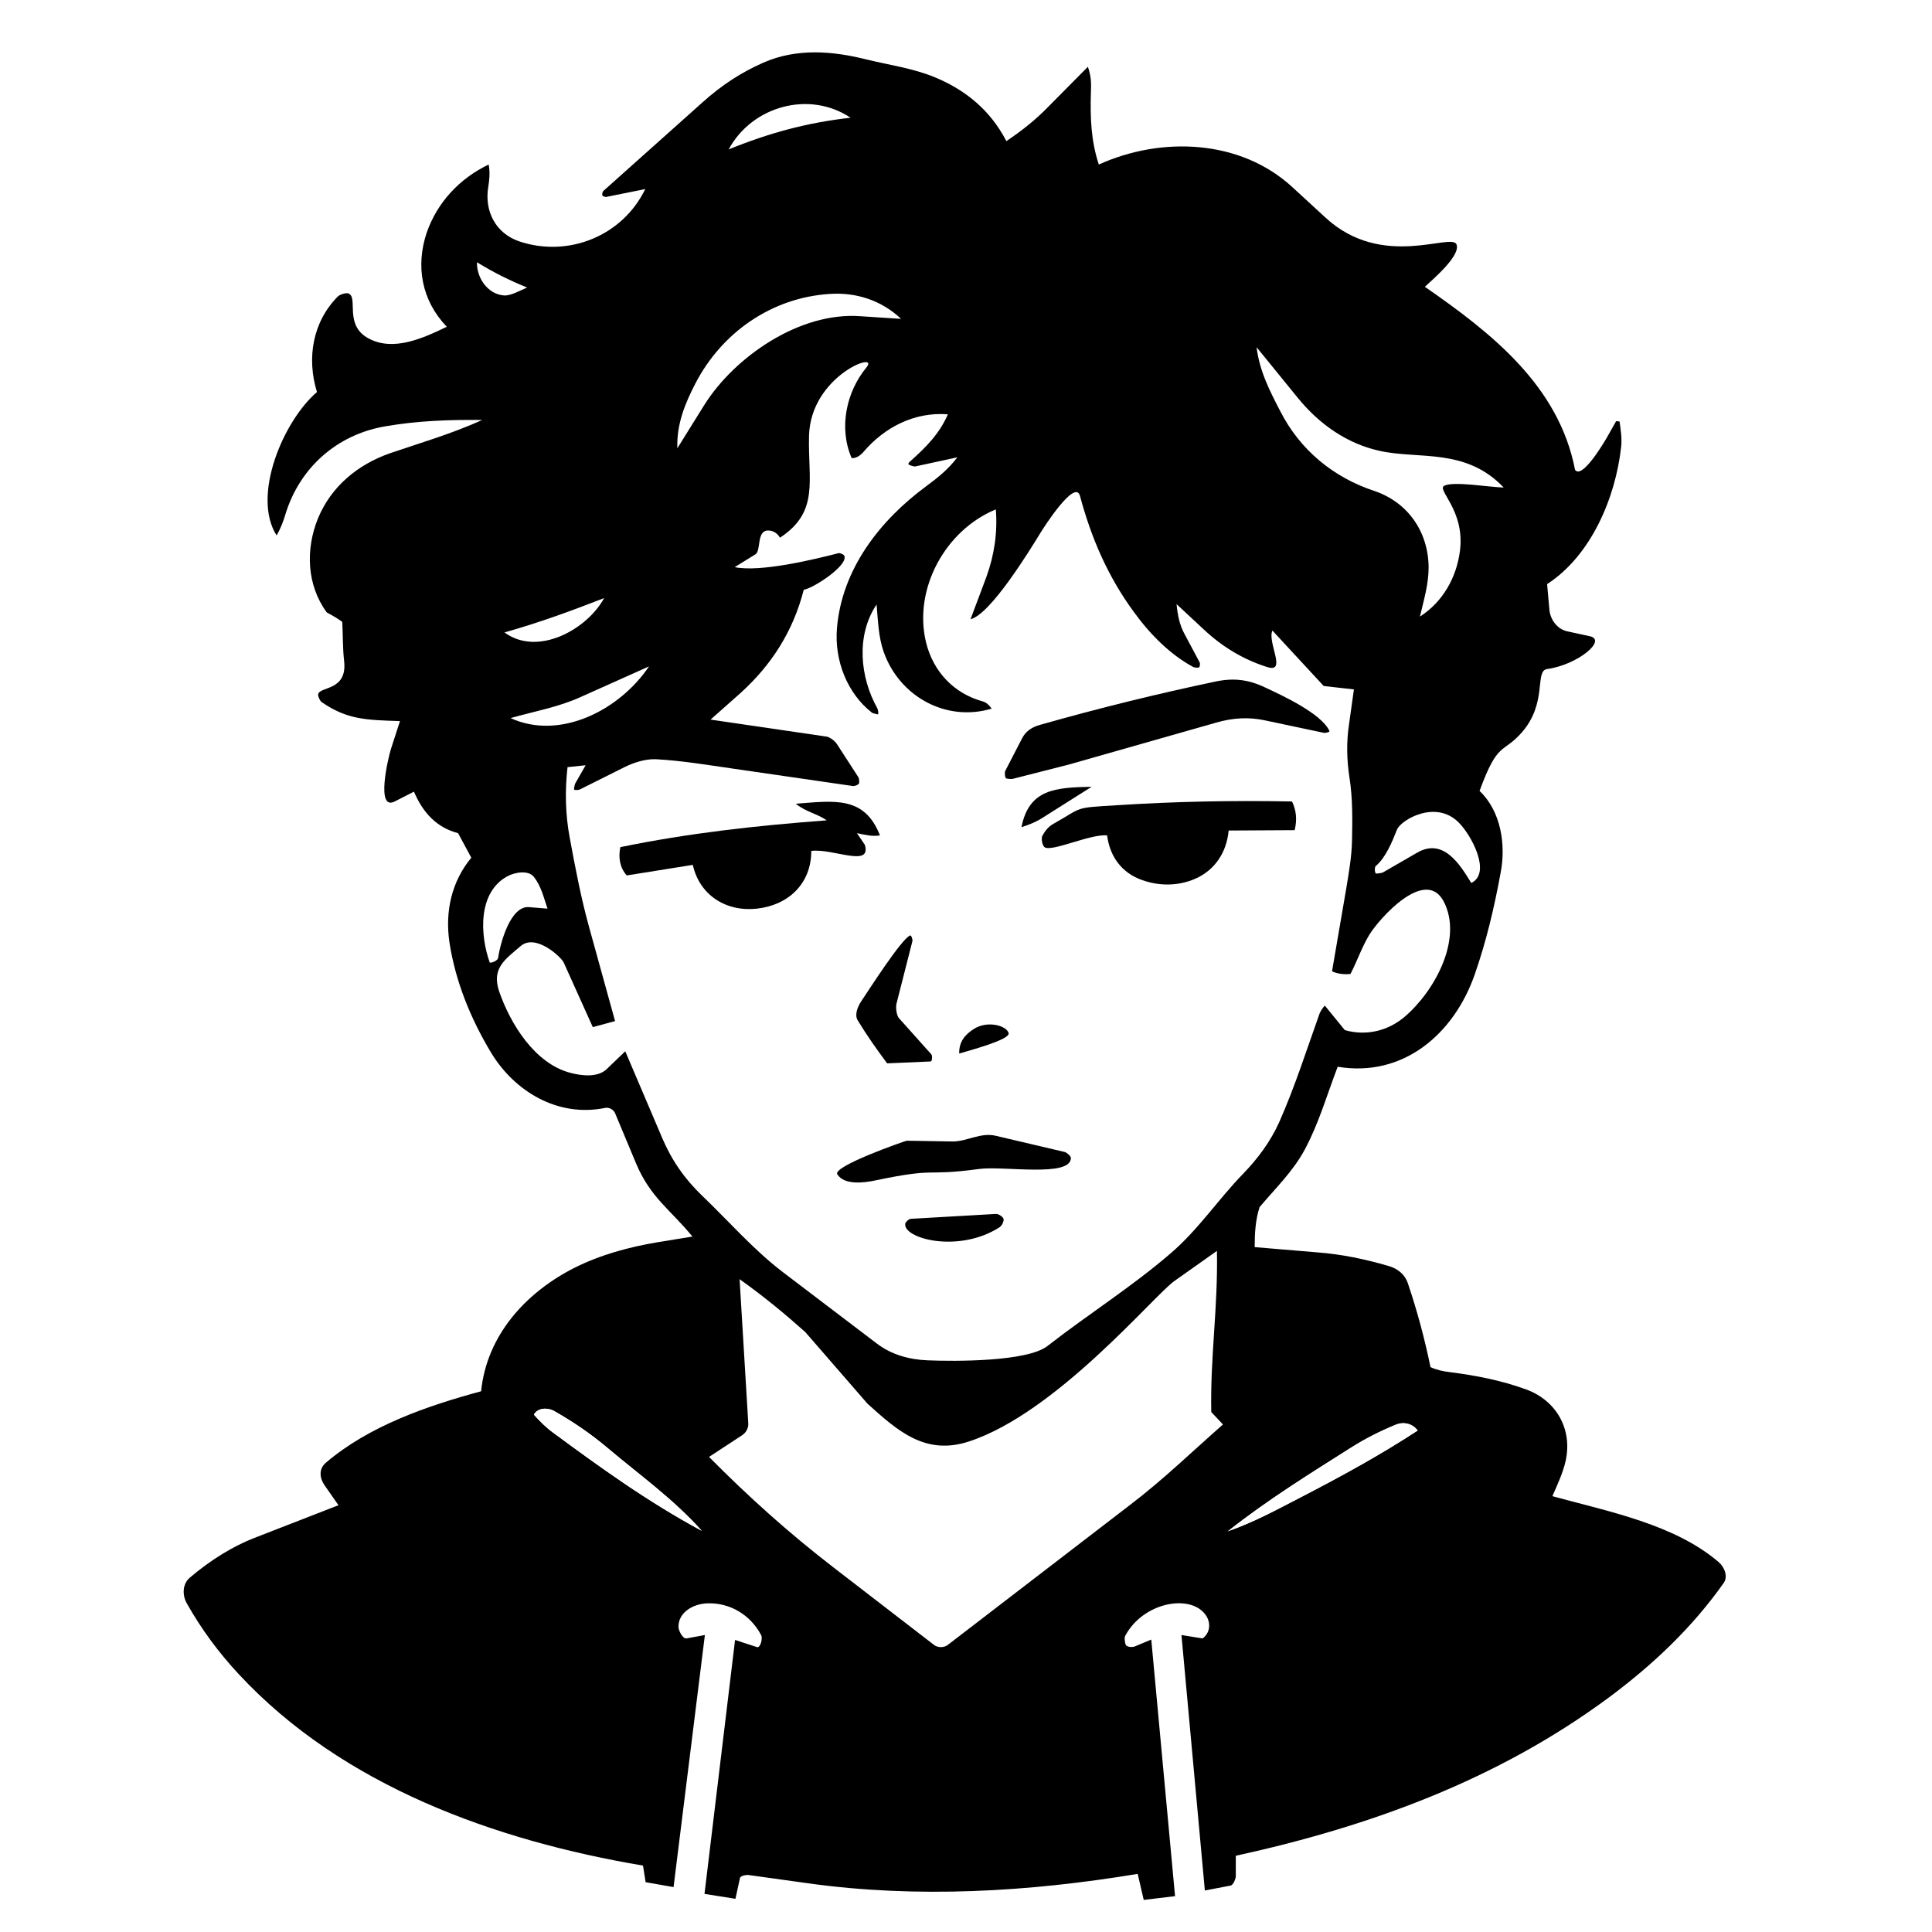
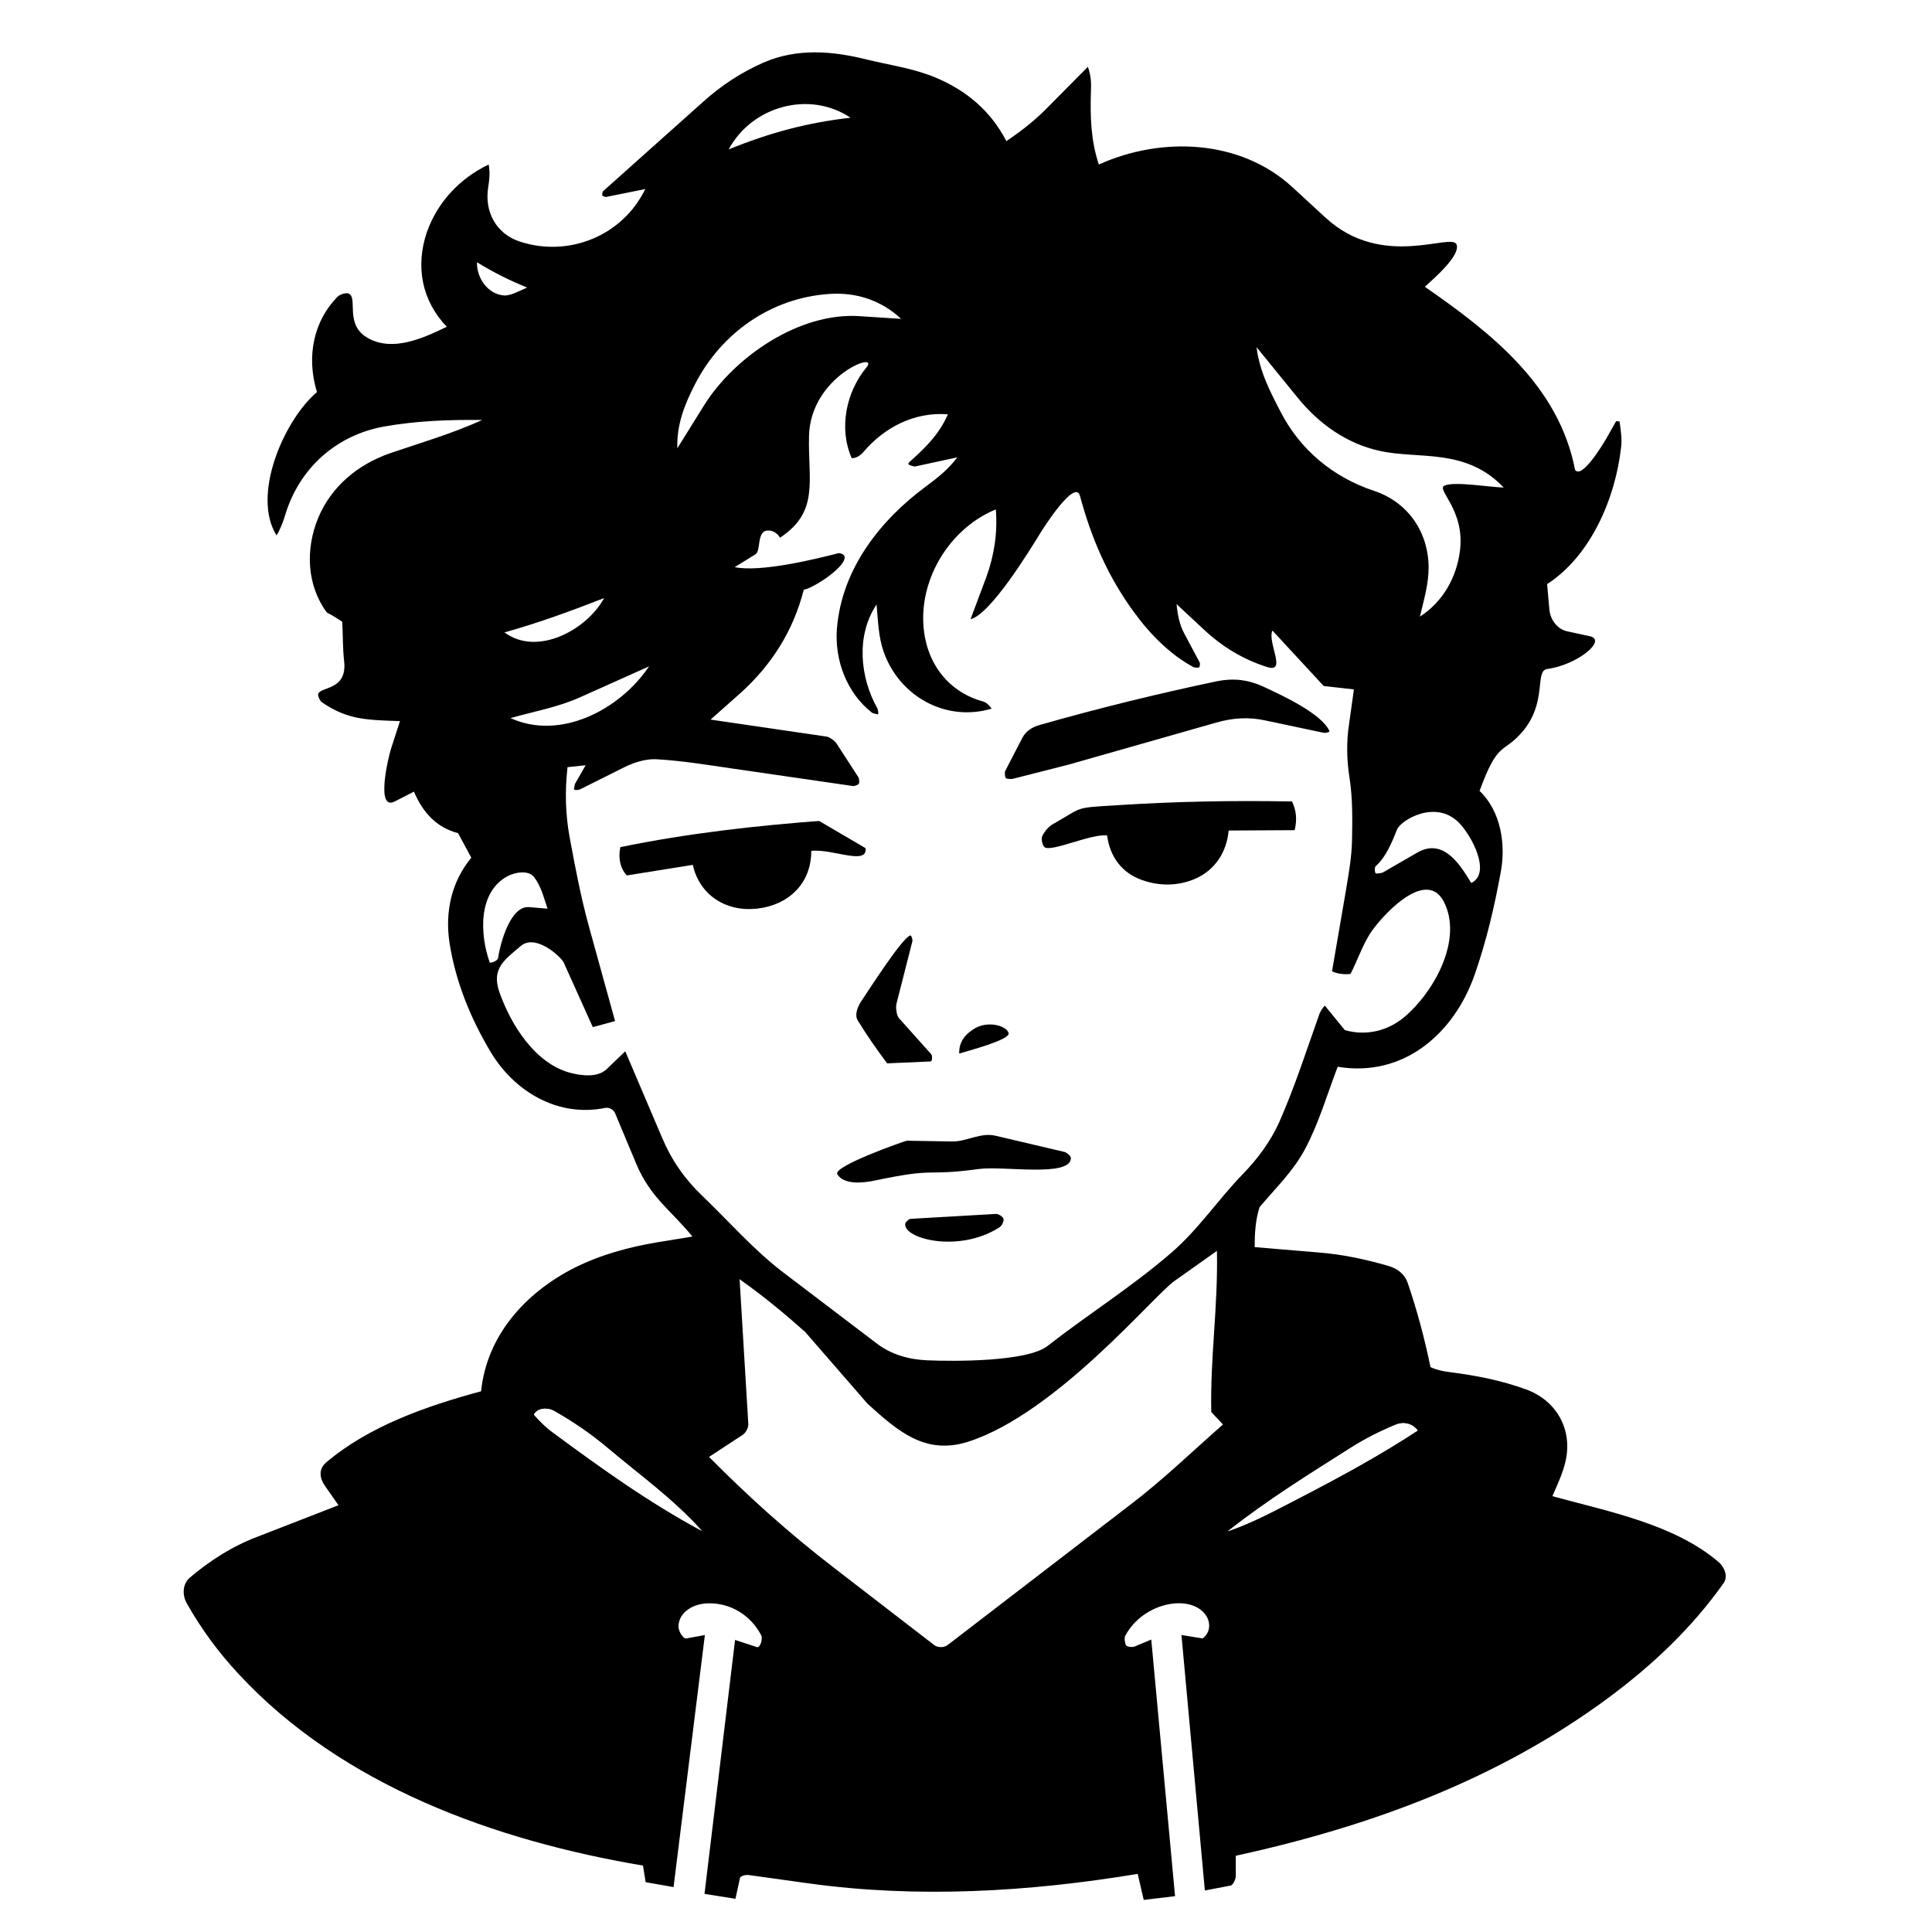
<svg xmlns="http://www.w3.org/2000/svg" viewBox="0 0 512 512" width="512" height="512" preserveAspectRatio="xMidYMid meet" style="width: 512px; height: 512px; transform: translate3d(0px, 0px, 0px); content-visibility: visible;">
  <defs>
    <clipPath id="__lottie_element_2">
      <rect width="512" height="512" x="0" y="0" fill="none" />
    </clipPath>
  </defs>
  <g clip-path="url(#__lottie_element_2)">
    <g transform="matrix(1,0,0,1,256,256)" opacity="1" style="display: block;">
      <g opacity="1" transform="matrix(1,0,0,1,0,0)">
        <path fill="rgb(255,255,255)" fill-opacity="1" d=" M53,247.2 C51.6,224 50.7,207.8 50.6,201.2 C50.6,200.1 50.2,196.9 49.4,190.7 C48.9,186.4 48.6,184.5 47.1,183.4 C44.7,181.7 41.7,183.8 40.5,182.2 C38.9,180.1 40.9,176 42.5,173.7 C46.2,168.5 55,163.8 61.5,167.7 C65.6,170.2 68.5,175.3 67.2,177.4 C65.8,179.6 60,177 58.3,179.6 C57.2,181.2 58.6,183.3 59.7,186.9 C60.9,190.7 60.7,192.4 61.3,199.8 C61.9,206.9 63.6,222.4 66.1,244.9" />
      </g>
      <g opacity="1" transform="matrix(1,0,0,1,0,0)">
        <path fill="rgb(255,255,255)" fill-opacity="1" d=" M-65.5,247.2 C-64.1,224 -63.2,207.8 -63.1,201.2 C-63.1,200.1 -62.7,196.9 -61.9,190.7 C-61.4,186.4 -61,184.5 -59.5,183.4 C-57.1,181.7 -54.2,183.8 -53,182.2 C-51.4,180.1 -53.4,176 -55,173.7 C-58.7,168.5 -67.5,163.8 -74,167.7 C-78.1,170.2 -81,175.3 -79.7,177.4 C-78.3,179.6 -72.5,177 -70.8,179.6 C-69.7,181.2 -71.1,183.3 -72.2,186.9 C-73.4,190.7 -73.2,192.4 -73.8,199.8 C-74.4,206.9 -76,222.4 -78.5,244.9" />
      </g>
      <g opacity="1" transform="matrix(1,0,0,1,0,0)">
        <g opacity="1" transform="matrix(1,0,0,1,0,0)">
          <g opacity="1" transform="matrix(1,0,0,1,0,0)">
            <path fill="rgb(255,255,255)" fill-opacity="1" d=" M126.8,-127.3 C124.5,-126.3 132.3,-120.9 130.9,-110 C130,-103 126.4,-96.5 120.3,-92.6 C121.4,-97.3 122.6,-101.2 122.6,-105.7 C122.5,-115.1 117.1,-122.9 108.2,-125.9 C97.3,-129.5 88.5,-136.8 83.3,-147 C80.5,-152.4 77.8,-157.6 77,-164 C77,-164 87.9,-150.6 87.9,-150.6 C93.5,-143.7 100.9,-138.4 109.7,-136.5 C120.1,-134.2 132.4,-137.4 142.5,-126.8 C138.6,-126.9 129.4,-128.5 126.8,-127.3z" />
          </g>
          <g opacity="1" transform="matrix(1,0,0,1,0,0)">
            <path fill="rgb(255,255,255)" fill-opacity="1" d=" M-28,-172.2 C-44.1,-173.4 -61.4,-161.4 -69.4,-148.6 C-69.4,-148.6 -76.5,-137.2 -76.5,-137.2 C-76.7,-143.6 -74.5,-149 -71.7,-154.4 C-64.7,-167.9 -51.5,-177.1 -36.2,-178.1 C-29.1,-178.6 -22.4,-176.4 -17.2,-171.5 C-17.2,-171.5 -28,-172.2 -28,-172.2z" />
          </g>
          <g opacity="1" transform="matrix(1,0,0,1,0,0)">
            <path fill="rgb(255,255,255)" fill-opacity="1" d=" M-84,-79.4 C-91.8,-67.8 -107.6,-59.7 -120.7,-65.7 C-114.3,-67.5 -108.1,-68.6 -102.3,-71.2 C-102.3,-71.2 -84,-79.4 -84,-79.4z" />
          </g>
          <g opacity="1" transform="matrix(1,0,0,1,0,0)">
            <path fill="rgb(255,255,255)" fill-opacity="1" d=" M-30.6,-224.8 C-42.1,-223.5 -52.1,-220.8 -62.9,-216.4 C-56.7,-227.9 -41.5,-232.1 -30.6,-224.8z" />
          </g>
          <g opacity="1" transform="matrix(1,0,0,1,0,0)">
            <path fill="rgb(255,255,255)" fill-opacity="1" d=" M-95.9,-97.5 C-100.4,-89.2 -113.5,-81.9 -122.3,-88.4 C-113.1,-91 -104.9,-94 -95.9,-97.5z" />
          </g>
          <g opacity="1" transform="matrix(1,0,0,1,0,0)">
            <path fill="rgb(255,255,255)" fill-opacity="1" d=" M-116.3,-179.8 C-118.2,-179 -120.6,-177.6 -122.4,-177.7 C-126.7,-178 -129.7,-182.3 -129.6,-186.5 C-125.2,-183.8 -121,-181.7 -116.3,-179.8z" />
          </g>
          <g opacity="1" transform="matrix(1,0,0,1,0,0)">
            <g opacity="1" transform="matrix(1,0,0,1,0,0)">
              <path fill="rgb(255,255,255)" fill-opacity="1" d=" M-59.4,124.4 C-58.4,123.8 -57.6,122.5 -57.7,121.2 C-57.7,121.2 -60,83 -60,83 C-53.4,87.7 -48.1,92.1 -42.6,97 C-42.6,97 -26.1,116 -26.1,116 C-18.1,123.2 -10.8,129.8 0.8,126 C24,118.4 49.7,87.4 55.2,83.5 C55.2,83.5 66.5,75.5 66.5,75.5 C66.8,90.6 64.7,103.6 65,118.2 C65,118.2 68.1,121.5 68.1,121.5 C59.9,128.7 52.3,136.1 43.5,142.8 C43.5,142.8 -4.8,179.9 -4.8,179.9 C-5.8,180.7 -7.5,180.7 -8.5,179.9 C-8.5,179.9 -35.1,159.4 -35.1,159.4 C-46.9,150.3 -57.5,140.8 -68.1,130.1 C-68.1,130.1 -59.4,124.4 -59.4,124.4z" />
            </g>
            <g opacity="1" transform="matrix(1,0,0,1,0,0)">
              <g opacity="1" transform="matrix(1,0,0,1,0,0)">
                <path fill="rgb(255,255,255)" fill-opacity="1" d=" M100.4,17 C100.4,17 95.1,10.5 95.1,10.5 C94.5,11.1 94,11.9 93.7,12.6 C90.2,22.4 87.2,31.9 83,41.4 C80.7,46.5 77.3,51.1 73.4,55.1 C66.8,61.9 61.6,69.8 54.4,76 C44,85 32.5,92.2 21.6,100.7 C16.2,104.9 -3,104.8 -10.2,104.5 C-15.1,104.3 -19.8,103 -23.7,100 C-23.7,100 -48.7,81 -48.7,81 C-56.5,75 -62.8,67.7 -69.9,60.9 C-74.5,56.5 -78,51.5 -80.5,45.6 C-80.5,45.6 -90.3,22.6 -90.3,22.6 C-90.3,22.6 -95.3,27.4 -95.3,27.4 C-97.7,29.6 -101.9,29.1 -104.9,28.3 C-114.3,25.8 -120.7,15.4 -123.7,6.8 C-125.8,0.6 -122.2,-1.7 -118,-5.3 C-114,-8.7 -107.2,-2.3 -106.6,-0.9 C-106.6,-0.9 -98.9,16.2 -98.9,16.2 C-98.9,16.2 -93,14.6 -93,14.6 C-93,14.6 -99.8,-10 -99.8,-10 C-102,-17.9 -103.5,-25.8 -105,-33.9 C-106.2,-40.3 -106.3,-46.4 -105.6,-52.7 C-105.6,-52.7 -100.8,-53.2 -100.8,-53.2 C-100.8,-53.2 -103.6,-48.3 -103.6,-48.3 C-103.7,-48 -103.9,-47.1 -103.9,-46.9 C-103.9,-46.5 -102.7,-46.6 -102.3,-46.8 C-102.3,-46.8 -90.5,-52.7 -90.5,-52.7 C-88.1,-53.9 -85,-54.9 -82.2,-54.8 C-75.1,-54.4 -68.7,-53.3 -61.7,-52.3 C-61.7,-52.3 -30,-47.7 -30,-47.7 C-29.6,-47.6 -28.6,-48 -28.4,-48.3 C-28.2,-48.6 -28.3,-49.6 -28.5,-50 C-28.5,-50 -34.2,-58.8 -34.2,-58.8 C-34.7,-59.6 -36.1,-60.7 -37,-60.8 C-37,-60.8 -67.7,-65.3 -67.7,-65.3 C-67.7,-65.3 -59.8,-72.3 -59.8,-72.3 C-51.6,-79.7 -45.8,-88.7 -43,-99.7 C-40.2,-100.2 -30.9,-106.4 -32.3,-108.8 C-32.5,-109.1 -33.4,-109.5 -33.8,-109.4 C-40.4,-107.7 -54.5,-104.3 -61.3,-105.7 C-61.3,-105.7 -55.8,-109.1 -55.8,-109.1 C-54.3,-110 -55.5,-115.1 -52.7,-115.4 C-51.4,-115.5 -50.1,-114.9 -49.3,-113.5 C-38.8,-120.4 -41.9,-128.6 -41.6,-140.5 C-41.2,-156.5 -22.6,-163.2 -26.4,-158.6 C-31.7,-152.2 -33.8,-142.6 -30.3,-134.6 C-29.1,-134.5 -28,-135.3 -27.2,-136.2 C-21.6,-142.8 -13.6,-146.9 -4.8,-146.2 C-7,-141.1 -10.6,-137.5 -14.5,-134 C-14.8,-133.8 -15.5,-133.1 -15.2,-132.9 C-14.9,-132.7 -13.8,-132.3 -13.4,-132.4 C-13.4,-132.4 -2.3,-134.8 -2.3,-134.8 C-4.7,-131.6 -7.5,-129.4 -10.6,-127.1 C-22.8,-118.1 -32.9,-105.2 -34.2,-89.5 C-34.9,-81 -31.5,-72.3 -25,-67.2 C-24.7,-66.9 -23.7,-66.8 -23.4,-66.7 C-23.1,-66.6 -23.3,-67.9 -23.5,-68.3 C-28.1,-76.5 -29.2,-87.6 -23.7,-95.8 C-23.3,-91.3 -23.2,-87.2 -21.8,-83.2 C-17.6,-71.4 -5.3,-64.6 6.8,-68.2 C6.2,-69.1 5.3,-69.9 4.5,-70.1 C-3.2,-72.2 -8.7,-78 -10.6,-85.8 C-14,-99.9 -5.5,-115.5 7.9,-121 C8.4,-114.9 7.5,-108.9 5.4,-103.1 C5.4,-103.1 1.2,-91.9 1.2,-91.9 C6.5,-93.2 16.8,-110 19.8,-114.9 C20.6,-116.2 28.9,-129.2 30.2,-124.6 C33.2,-113.4 37.6,-103.2 44.5,-93.8 C48.7,-88 54.1,-82.5 60.3,-79.2 C60.6,-79.1 61.4,-79 61.7,-79.1 C62,-79.2 62.1,-80.2 61.9,-80.5 C61.9,-80.5 57.9,-88 57.9,-88 C56.6,-90.4 56.1,-92.9 55.8,-95.9 C55.8,-95.9 63,-89.2 63,-89.2 C67.9,-84.6 73.5,-81.2 79.9,-79.2 C85.1,-77.6 79.8,-85.8 81.2,-88.9 C81.2,-88.9 94.8,-74.2 94.8,-74.2 C94.8,-74.2 102.8,-73.3 102.8,-73.3 C102.8,-73.3 101.5,-64 101.5,-64 C100.8,-59.4 100.9,-54.7 101.6,-50.1 C102.5,-44.4 102.4,-39 102.3,-33.3 C102.2,-28.9 101.5,-25 100.8,-20.7 C100.8,-20.7 97,1.4 97,1.4 C98.4,2.1 100.4,2.3 101.9,2.1 C103.7,-1.4 104.9,-5 106.9,-8.3 C109.4,-12.4 121.7,-26.4 126.6,-17.1 C131.8,-7.1 124.1,6.8 116.2,13.5 C111.8,17.2 106.1,18.6 100.4,17z M66.3,-64.5 C70.8,-65.8 75,-66 79.2,-65.1 C79.2,-65.1 94.8,-61.8 94.8,-61.8 C95.3,-61.7 96.5,-62 96.3,-62.3 C94.2,-66.9 83.8,-71.7 79.3,-73.8 C74.9,-75.9 71,-76.4 66.2,-75.4 C50.5,-72.1 35.1,-68.3 19.6,-63.9 C17.5,-63.3 15.9,-62.3 14.9,-60.4 C14.9,-60.4 10.4,-51.7 10.4,-51.7 C10.2,-51.2 10.3,-49.8 10.7,-49.7 C11,-49.6 12,-49.5 12.4,-49.6 C12.4,-49.6 27.3,-53.4 27.3,-53.4 C27.3,-53.4 66.3,-64.5 66.3,-64.5z M20,-39.1 C20,-39.1 33.3,-47.5 33.3,-47.5 C23.7,-47.3 16.7,-46.9 14.7,-36.8 C16.6,-37.4 18.4,-38.1 20,-39.1z M46.6,-22.8 C51.3,-21.1 56.3,-21.2 60.7,-23.1 C66,-25.4 69.1,-30.2 69.6,-35.9 C69.6,-35.9 87.1,-36 87.1,-36 C87.8,-38.9 87.5,-41.3 86.4,-43.6 C70.5,-43.9 55.4,-43.6 39.9,-42.6 C28.4,-41.9 31.2,-42.2 23.2,-37.7 C21.9,-37 20.9,-35.8 20.2,-34.4 C19.9,-33.7 20.2,-32 20.8,-31.5 C22.6,-30.1 33.1,-35.1 37.4,-34.6 C38.1,-29.1 41.2,-24.7 46.6,-22.8z M-41,-30.5 C-35.2,-31.2 -25,-26 -26.8,-32.1 C-26.8,-32.1 -28.9,-35.2 -28.9,-35.2 C-26.4,-34.7 -25,-34.3 -22.8,-34.6 C-26.9,-45.1 -34.8,-43.8 -45.1,-43 C-42.4,-40.8 -39.5,-40.4 -36.9,-38.6 C-55.7,-37.2 -73.6,-35.2 -91.6,-31.5 C-92.2,-28.7 -91.7,-26 -89.9,-24 C-89.9,-24 -72.4,-26.8 -72.4,-26.8 C-70.6,-18.7 -63.5,-14.3 -55.4,-15.2 C-47.2,-16.1 -41,-21.7 -41,-30.5z M-9.2,23.4 C-9.2,23.4 -17.7,13.9 -17.7,13.9 C-18.4,13.2 -18.7,11 -18.4,9.9 C-18.4,9.9 -14.2,-6.6 -14.2,-6.6 C-14.1,-7 -14.5,-8.2 -14.8,-8.1 C-17.1,-7.2 -25.7,6.3 -27.8,9.4 C-28.7,10.8 -29.6,12.9 -28.7,14.4 C-26.2,18.5 -23.8,21.9 -20.9,25.8 C-20.9,25.8 -9.4,25.3 -9.4,25.3 C-8.9,25.3 -8.9,23.7 -9.2,23.4z M11.3,17.8 C10.8,15.8 5.6,14.3 1.9,16.8 C0.1,18 -1.9,19.8 -1.8,23.2 C0.1,22.6 11.7,19.6 11.3,17.8z M3.4,53.8 C9.9,52.9 27.7,56.1 27.8,50.9 C27.8,50.4 26.8,49.5 26.2,49.3 C26.2,49.3 7.9,45 7.9,45 C3.9,44 0.1,46.6 -3.7,46.5 C-3.7,46.5 -15.7,46.3 -15.7,46.3 C-16,46.3 -35.5,53.1 -34.1,55.2 C-32.3,58.1 -27.1,57.5 -23.9,56.8 C-7.2,53.3 -11.4,55.8 3.4,53.8z M8.8,69.3 C9.5,68.9 10.2,67.5 9.9,66.9 C9.7,66.4 8.6,65.7 8,65.7 C8,65.7 -14.6,67 -14.6,67 C-15.1,67 -16,67.8 -16.1,68.3 C-16.7,72.2 -2.1,76.2 8.8,69.3z" />
              </g>
              <g opacity="1" transform="matrix(1,0,0,1,0,0)">
                <path fill="rgb(255,255,255)" fill-opacity="1" d=" M133.9,-22 C130.9,-26.9 126.5,-34.1 119.5,-30 C119.5,-30 110.5,-24.8 110.5,-24.8 C110.1,-24.6 109.1,-24.5 108.7,-24.5 C108.3,-24.5 108.2,-26.2 108.6,-26.5 C111.2,-28.7 112.9,-32.8 114.2,-36.1 C115.2,-38.7 124.5,-44.2 130.6,-38 C134,-34.6 139.3,-24.6 133.9,-22z" />
              </g>
              <g opacity="1" transform="matrix(1,0,0,1,0,0)">
                <path fill="rgb(255,255,255)" fill-opacity="1" d=" M-115.8,-15.6 C-120.7,-16 -123.4,-6.2 -124,-2.1 C-124.1,-1.5 -125.5,-0.8 -126.2,-0.9 C-128.8,-8.1 -129.5,-19.7 -121.3,-23.9 C-119.5,-24.8 -116,-25.5 -114.5,-23.6 C-112.6,-21.2 -111.9,-18.1 -110.9,-15.2 C-110.9,-15.2 -115.8,-15.6 -115.8,-15.6z" />
              </g>
              <g opacity="1" transform="matrix(1,0,0,1,0,0)">
                <path fill="rgb(0,0,0)" fill-opacity="1" d=" M-41,-30.5 C-41,-21.7 -47.2,-16.1 -55.4,-15.2 C-63.5,-14.3 -70.6,-18.7 -72.4,-26.8 C-72.4,-26.8 -89.9,-24 -89.9,-24 C-91.7,-26 -92.2,-28.7 -91.6,-31.5 C-73.6,-35.2 -55.7,-37.2 -36.9,-38.6 C-39.5,-40.4 -42.4,-40.8 -45.1,-43 C-34.8,-43.8 -26.9,-45.1 -22.8,-34.6 C-25,-34.3 -26.4,-34.7 -28.9,-35.2 C-28.9,-35.2 -26.8,-32.1 -26.8,-32.1 C-25,-26 -35.2,-31.2 -41,-30.5z" />
              </g>
              <g opacity="1" transform="matrix(1,0,0,1,0,0)">
                <path fill="rgb(0,0,0)" fill-opacity="1" d=" M66.3,-64.5 C66.3,-64.5 27.3,-53.4 27.3,-53.4 C27.3,-53.4 12.4,-49.6 12.4,-49.6 C12,-49.5 11,-49.6 10.7,-49.7 C10.3,-49.8 10.2,-51.2 10.4,-51.7 C10.4,-51.7 14.9,-60.4 14.9,-60.4 C15.9,-62.3 17.5,-63.3 19.6,-63.9 C35.1,-68.3 50.5,-72.1 66.2,-75.4 C71,-76.4 74.9,-75.9 79.3,-73.8 C83.8,-71.7 94.2,-66.9 96.3,-62.3 C96.5,-62 95.3,-61.7 94.8,-61.8 C94.8,-61.8 79.2,-65.1 79.2,-65.1 C75,-66 70.8,-65.8 66.3,-64.5z" />
              </g>
              <g opacity="1" transform="matrix(1,0,0,1,0,0)">
                <path fill="rgb(0,0,0)" fill-opacity="1" d=" M46.6,-22.8 C41.2,-24.7 38.1,-29.1 37.4,-34.6 C33.1,-35.1 22.6,-30.1 20.8,-31.5 C20.2,-32 19.9,-33.7 20.2,-34.4 C20.9,-35.8 21.9,-37 23.2,-37.7 C31.2,-42.2 28.4,-41.9 39.9,-42.6 C55.4,-43.6 70.5,-43.9 86.4,-43.6 C87.5,-41.3 87.8,-38.9 87.1,-36 C87.1,-36 69.6,-35.9 69.6,-35.9 C69.1,-30.2 66,-25.4 60.7,-23.1 C56.3,-21.2 51.3,-21.1 46.6,-22.8z" />
              </g>
              <g opacity="1" transform="matrix(1,0,0,1,0,0)">
                <path fill="rgb(0,0,0)" fill-opacity="1" d=" M3.4,53.8 C-11.4,55.8 -7.2,53.3 -23.9,56.8 C-27.1,57.5 -32.3,58.1 -34.1,55.2 C-35.5,53.1 -16,46.3 -15.7,46.3 C-15.7,46.3 -3.7,46.5 -3.7,46.5 C0.1,46.6 3.9,44 7.9,45 C7.9,45 26.2,49.3 26.2,49.3 C26.8,49.5 27.8,50.4 27.8,50.9 C27.7,56.1 9.9,52.9 3.4,53.8z" />
              </g>
              <g opacity="1" transform="matrix(1,0,0,1,0,0)">
                <path fill="rgb(0,0,0)" fill-opacity="1" d=" M-9.2,23.4 C-8.9,23.7 -8.9,25.3 -9.4,25.3 C-9.4,25.3 -20.9,25.8 -20.9,25.8 C-23.8,21.9 -26.2,18.5 -28.7,14.4 C-29.6,12.9 -28.7,10.8 -27.8,9.4 C-25.7,6.3 -17.1,-7.2 -14.8,-8.1 C-14.5,-8.2 -14.1,-7 -14.2,-6.6 C-14.2,-6.6 -18.4,9.9 -18.4,9.9 C-18.7,11 -18.4,13.2 -17.7,13.9 C-17.7,13.9 -9.2,23.4 -9.2,23.4z" />
              </g>
              <g opacity="1" transform="matrix(1,0,0,1,0,0)">
                <path fill="rgb(0,0,0)" fill-opacity="1" d=" M8.8,69.3 C-2.1,76.2 -16.7,72.2 -16.1,68.3 C-16,67.8 -15.1,67 -14.6,67 C-14.6,67 8,65.7 8,65.7 C8.6,65.7 9.7,66.4 9.9,66.9 C10.2,67.5 9.5,68.9 8.8,69.3z" />
              </g>
              <g opacity="1" transform="matrix(1,0,0,1,0,0)">
                <path fill="rgb(0,0,0)" fill-opacity="1" d=" M20,-39.1 C18.4,-38.1 16.6,-37.4 14.7,-36.8 C16.7,-46.9 23.7,-47.3 33.3,-47.5 C33.3,-47.5 20,-39.1 20,-39.1z" />
              </g>
              <g opacity="1" transform="matrix(1,0,0,1,0,0)">
                <path fill="rgb(0,0,0)" fill-opacity="1" d=" M11.3,17.8 C11.7,19.6 0.1,22.6 -1.8,23.2 C-1.9,19.8 0.1,18 1.9,16.8 C5.6,14.3 10.8,15.8 11.3,17.8z" />
              </g>
            </g>
          </g>
        </g>
        <g opacity="1" transform="matrix(1,0,0,1,0,0)">
          <g opacity="1" transform="matrix(1,0,0,1,0,0)">
            <path fill="rgb(0,0,0)" fill-opacity="1" d=" M-59.9,241.7 C-59.9,241.7 -61.1,247.2 -61.1,247.2 C-61.1,247.2 -69.3,245.9 -69.3,245.9 C-69.3,245.9 -61.2,178.6 -61.2,178.6 C-61.2,178.6 -55.4,180.5 -55.4,180.5 C-54.5,180.8 -53.8,178.2 -54.3,177.3 C-57.1,172 -62.5,168.7 -68.5,168.9 C-72.2,169 -76.2,171.2 -76.2,175.1 C-76.2,176.1 -75.1,178.3 -74.1,178.2 C-74.1,178.2 -69.2,177.3 -69.2,177.3 C-69.2,177.3 -77.5,244.1 -77.5,244.1 C-77.5,244.1 -84.9,242.8 -84.9,242.8 C-84.9,242.8 -85.6,238.4 -85.6,238.4 C-124.7,231.8 -165.2,217.3 -192.7,187.7 C-198.1,181.9 -202.6,175.8 -206.5,168.9 C-207.7,166.8 -207.7,163.8 -205.7,162.1 C-200.4,157.6 -194.5,153.8 -187.9,151.3 C-187.9,151.3 -166.3,142.9 -166.3,142.9 C-166.3,142.9 -170,137.6 -170,137.6 C-171.3,135.7 -171.6,133.3 -169.6,131.6 C-158.2,121.9 -142.9,116.6 -128.5,112.7 C-127,97.8 -116.6,86.5 -103.8,80 C-96.8,76.5 -89.4,74.5 -81.7,73.2 C-81.7,73.2 -72.5,71.7 -72.5,71.7 C-78.3,64.6 -83.6,61.4 -87.4,52.4 C-87.4,52.4 -93,39 -93,39 C-93.4,38.1 -94.5,37.4 -95.6,37.6 C-108.2,40.2 -119.7,33.2 -125.9,22.9 C-131.3,13.9 -135.3,4.1 -136.9,-6.3 C-138.1,-14.5 -136.3,-22.4 -131.1,-28.7 C-131.1,-28.7 -134.6,-35.2 -134.6,-35.2 C-140.3,-36.7 -143.9,-40.6 -146.3,-46.2 C-146.3,-46.2 -151.4,-43.6 -151.4,-43.6 C-156.5,-41 -153.1,-55.3 -152.4,-57.5 C-152.4,-57.5 -150,-64.9 -150,-64.9 C-158.7,-65.2 -163.9,-65.2 -170.7,-69.9 C-171.2,-70.2 -171.7,-71.4 -171.7,-71.9 C-171.5,-74.2 -163.9,-72.7 -164.8,-80.8 C-165.2,-84.2 -165.1,-87.6 -165.3,-91.2 C-166.5,-92.1 -168.1,-93 -169.4,-93.7 C-174.7,-100.9 -175.1,-110.4 -171.7,-118.7 C-168.2,-127.1 -161.2,-132.9 -152.6,-135.9 C-144.4,-138.7 -136.4,-141 -128.2,-144.7 C-136.9,-144.8 -145.4,-144.5 -154,-143 C-166.7,-140.8 -176.5,-132.1 -180.3,-119.9 C-180.9,-117.9 -181.5,-116.2 -182.7,-114.1 C-189.4,-124.7 -180.8,-144.6 -172,-152.1 C-174.8,-161.2 -173.1,-170.8 -166.4,-177.5 C-165.8,-178 -164.2,-178.5 -163.6,-178.2 C-161,-177.1 -164.9,-169.8 -158.3,-166.3 C-151.8,-162.8 -144,-166.3 -137.6,-169.4 C-144.3,-176.4 -145.9,-185.5 -142.9,-194.4 C-140.1,-202.4 -134.2,-208.7 -126.5,-212.4 C-126.1,-210.3 -126.3,-208.4 -126.6,-206.5 C-127.7,-200 -124.6,-194.1 -118.3,-192 C-105.3,-187.7 -91,-193.5 -85,-205.9 C-85,-205.9 -95.4,-203.8 -95.4,-203.8 C-95.6,-203.8 -96.2,-204 -96.3,-204.1 C-96.5,-204.3 -96.4,-205.1 -96.1,-205.4 C-96.1,-205.4 -69.8,-228.9 -69.8,-228.9 C-64.8,-233.4 -59.6,-236.8 -53.7,-239.4 C-44.8,-243.3 -35.3,-242.5 -26.2,-240.2 C-20,-238.7 -14,-237.9 -8.2,-235.5 C0,-232.1 6.5,-226.7 10.7,-218.6 C15,-221.5 18.5,-224.3 21.8,-227.7 C21.8,-227.7 32.3,-238.3 32.3,-238.3 C33.2,-235.7 33.2,-233.9 33.1,-231.5 C32.9,-225 33.1,-218.7 35.2,-212.4 C51.8,-219.9 72.7,-219.1 86.5,-206.4 C86.5,-206.4 95.3,-198.3 95.3,-198.3 C110.4,-184.4 128.8,-194.5 130,-191.2 C131.1,-188.3 124,-182.2 121.6,-180 C139.2,-167.8 157.1,-153.8 161.4,-131.5 C163.2,-128.9 168.8,-138.3 169.7,-139.8 C169.7,-139.8 172.3,-144.4 172.3,-144.4 C172.3,-144.4 173.2,-144.3 173.2,-144.3 C173.5,-142.1 173.9,-139.7 173.6,-137.4 C172.1,-124.1 165.7,-108.8 154,-101.2 C154,-101.2 154.6,-94.5 154.6,-94.5 C154.8,-91.9 156.6,-89.3 159.3,-88.7 C159.3,-88.7 165.3,-87.4 165.3,-87.4 C170,-86.4 162.1,-79.8 154,-78.7 C150.6,-78.2 154.2,-69.8 147.3,-61.9 C142.2,-56.1 141,-59.8 136.1,-46.4 C141.8,-41 143.1,-32.1 141.7,-24.8 C140,-15.5 137.9,-6.6 134.8,2.3 C129.3,18 115.9,29.6 98.5,26.7 C95.6,34.3 93.5,41.7 89.8,48.6 C86.7,54.4 82.1,58.8 77.8,63.9 C76.7,67.3 76.5,70.9 76.5,74.5 C76.5,74.5 93.2,75.9 93.2,75.9 C99.7,76.4 105.8,77.7 112,79.5 C114.4,80.2 116.3,81.7 117.1,84.1 C119.6,91.5 121.5,98.6 123.1,106.3 C124.6,107 126.3,107.4 128,107.6 C135.1,108.5 141.8,109.8 148.4,112.2 C156.4,115.1 160.8,122.7 158.9,131.2 C158.2,134.3 156.8,137.3 155.4,140.5 C170.3,144.6 187.7,147.9 199.5,158 C201,159.3 202,161.8 200.8,163.5 C192.4,175.4 182,185.2 170.3,193.9 C140.8,215.7 107.1,228 71.5,235.8 C71.5,235.8 71.5,241.2 71.5,241.2 C71.5,241.9 70.8,243.6 70.1,243.7 C70.1,243.7 63.3,245 63.3,245 C63.3,245 57.1,177.3 57.1,177.3 C57.1,177.3 62.7,178.2 62.7,178.2 C64.8,176.7 65,173.8 63.3,171.7 C59.1,166.4 46.9,168.7 42.2,177.5 C41.9,178 42.1,179.5 42.4,180 C42.8,180.5 44.1,180.6 44.8,180.3 C44.8,180.3 49.1,178.5 49.1,178.5 C49.1,178.5 55.4,246.5 55.4,246.5 C55.4,246.5 47.1,247.5 47.1,247.5 C47.1,247.5 45.5,240.6 45.5,240.6 C16.5,245.4 -13,247.1 -41.8,243.1 C-41.8,243.1 -57.6,240.9 -57.6,240.9 C-58.2,240.8 -59.8,241.1 -59.9,241.7z M-30.6,-224.8 C-41.5,-232.1 -56.7,-227.9 -62.9,-216.4 C-52.1,-220.8 -42.1,-223.5 -30.6,-224.8z M-116.3,-179.8 C-121,-181.7 -125.2,-183.8 -129.6,-186.5 C-129.7,-182.3 -126.7,-178 -122.4,-177.7 C-120.6,-177.6 -118.2,-179 -116.3,-179.8z M-28,-172.2 C-28,-172.2 -17.2,-171.5 -17.2,-171.5 C-22.4,-176.4 -29.1,-178.6 -36.2,-178.1 C-51.5,-177.1 -64.7,-167.9 -71.7,-154.4 C-74.5,-149 -76.7,-143.6 -76.5,-137.2 C-76.5,-137.2 -69.4,-148.6 -69.4,-148.6 C-61.4,-161.4 -44.1,-173.4 -28,-172.2z M126.8,-127.3 C129.4,-128.5 138.6,-126.9 142.5,-126.8 C132.4,-137.4 120.1,-134.2 109.7,-136.5 C100.9,-138.4 93.5,-143.7 87.9,-150.6 C87.9,-150.6 77,-164 77,-164 C77.8,-157.6 80.5,-152.4 83.3,-147 C88.5,-136.8 97.3,-129.5 108.2,-125.9 C117.1,-122.9 122.5,-115.1 122.6,-105.7 C122.6,-101.2 121.4,-97.3 120.3,-92.6 C126.4,-96.5 130,-103 130.9,-110 C132.3,-120.9 124.5,-126.3 126.8,-127.3z M100.4,17 C106.1,18.6 111.8,17.2 116.2,13.5 C124.1,6.8 131.8,-7.1 126.6,-17.1 C121.7,-26.4 109.4,-12.4 106.9,-8.3 C104.9,-5 103.7,-1.4 101.9,2.1 C100.4,2.3 98.4,2.1 97,1.4 C97,1.4 100.8,-20.7 100.8,-20.7 C101.5,-25 102.2,-28.9 102.3,-33.3 C102.4,-39 102.5,-44.4 101.6,-50.1 C100.9,-54.7 100.8,-59.4 101.5,-64 C101.5,-64 102.8,-73.3 102.8,-73.3 C102.8,-73.3 94.8,-74.2 94.8,-74.2 C94.8,-74.2 81.2,-88.9 81.2,-88.9 C79.8,-85.8 85.1,-77.6 79.9,-79.2 C73.5,-81.2 67.9,-84.6 63,-89.2 C63,-89.2 55.8,-95.9 55.8,-95.9 C56.1,-92.9 56.6,-90.4 57.9,-88 C57.9,-88 61.9,-80.5 61.9,-80.5 C62.1,-80.2 62,-79.2 61.7,-79.1 C61.4,-79 60.6,-79.1 60.3,-79.2 C54.1,-82.5 48.7,-88 44.5,-93.8 C37.6,-103.2 33.2,-113.4 30.2,-124.6 C28.9,-129.2 20.6,-116.2 19.8,-114.9 C16.8,-110 6.5,-93.2 1.2,-91.9 C1.2,-91.9 5.4,-103.1 5.4,-103.1 C7.5,-108.9 8.4,-114.9 7.9,-121 C-5.5,-115.5 -14,-99.9 -10.6,-85.8 C-8.7,-78 -3.2,-72.2 4.5,-70.1 C5.3,-69.9 6.2,-69.1 6.8,-68.2 C-5.3,-64.6 -17.6,-71.4 -21.8,-83.2 C-23.2,-87.2 -23.3,-91.3 -23.7,-95.8 C-29.2,-87.6 -28.1,-76.5 -23.5,-68.3 C-23.3,-67.9 -23.1,-66.6 -23.4,-66.7 C-23.7,-66.8 -24.7,-66.9 -25,-67.2 C-31.5,-72.3 -34.9,-81 -34.2,-89.5 C-32.9,-105.2 -22.8,-118.1 -10.6,-127.1 C-7.5,-129.4 -4.7,-131.6 -2.3,-134.8 C-2.3,-134.8 -13.4,-132.4 -13.4,-132.4 C-13.8,-132.3 -14.9,-132.7 -15.2,-132.9 C-15.5,-133.1 -14.8,-133.8 -14.5,-134 C-10.6,-137.5 -7,-141.1 -4.8,-146.2 C-13.6,-146.9 -21.6,-142.8 -27.2,-136.2 C-28,-135.3 -29.1,-134.5 -30.3,-134.6 C-33.8,-142.6 -31.7,-152.2 -26.4,-158.6 C-22.6,-163.2 -41.2,-156.5 -41.6,-140.5 C-41.9,-128.6 -38.8,-120.4 -49.3,-113.5 C-50.1,-114.9 -51.4,-115.5 -52.7,-115.4 C-55.5,-115.1 -54.3,-110 -55.8,-109.1 C-55.8,-109.1 -61.3,-105.7 -61.3,-105.7 C-54.5,-104.3 -40.4,-107.7 -33.8,-109.4 C-33.4,-109.5 -32.5,-109.1 -32.3,-108.8 C-30.9,-106.4 -40.2,-100.2 -43,-99.7 C-45.8,-88.7 -51.6,-79.7 -59.8,-72.3 C-59.8,-72.3 -67.7,-65.3 -67.7,-65.3 C-67.7,-65.3 -37,-60.8 -37,-60.8 C-36.1,-60.7 -34.7,-59.6 -34.2,-58.8 C-34.2,-58.8 -28.5,-50 -28.5,-50 C-28.3,-49.6 -28.2,-48.6 -28.4,-48.3 C-28.6,-48 -29.6,-47.6 -30,-47.7 C-30,-47.7 -61.7,-52.3 -61.7,-52.3 C-68.7,-53.3 -75.1,-54.4 -82.2,-54.8 C-85,-54.9 -88.1,-53.9 -90.5,-52.7 C-90.5,-52.7 -102.3,-46.8 -102.3,-46.8 C-102.7,-46.6 -103.9,-46.5 -103.9,-46.9 C-103.9,-47.1 -103.7,-48 -103.6,-48.3 C-103.6,-48.3 -100.8,-53.2 -100.8,-53.2 C-100.8,-53.2 -105.6,-52.7 -105.6,-52.7 C-106.3,-46.4 -106.2,-40.3 -105,-33.9 C-103.5,-25.8 -102,-17.9 -99.8,-10 C-99.8,-10 -93,14.6 -93,14.6 C-93,14.6 -98.9,16.2 -98.9,16.2 C-98.9,16.2 -106.6,-0.9 -106.6,-0.9 C-107.2,-2.3 -114,-8.7 -118,-5.3 C-122.2,-1.7 -125.8,0.6 -123.7,6.8 C-120.7,15.4 -114.3,25.8 -104.9,28.3 C-101.9,29.1 -97.7,29.6 -95.3,27.4 C-95.3,27.4 -90.3,22.6 -90.3,22.6 C-90.3,22.6 -80.5,45.6 -80.5,45.6 C-78,51.5 -74.5,56.5 -69.9,60.9 C-62.8,67.7 -56.5,75 -48.7,81 C-48.7,81 -23.7,100 -23.7,100 C-19.8,103 -15.1,104.3 -10.2,104.5 C-3,104.8 16.2,104.9 21.6,100.7 C32.5,92.2 44,85 54.4,76 C61.6,69.8 66.8,61.9 73.4,55.1 C77.3,51.1 80.7,46.5 83,41.4 C87.2,31.9 90.2,22.4 93.7,12.6 C94,11.9 94.5,11.1 95.1,10.5 C95.1,10.5 100.4,17 100.4,17z M-95.9,-97.5 C-104.9,-94 -113.1,-91 -122.3,-88.4 C-113.5,-81.9 -100.4,-89.2 -95.9,-97.5z M-84,-79.4 C-84,-79.4 -102.3,-71.2 -102.3,-71.2 C-108.1,-68.6 -114.3,-67.5 -120.7,-65.7 C-107.6,-59.7 -91.8,-67.8 -84,-79.4z M133.9,-22 C139.3,-24.6 134,-34.6 130.6,-38 C124.5,-44.2 115.2,-38.7 114.2,-36.1 C112.9,-32.8 111.2,-28.7 108.6,-26.5 C108.2,-26.2 108.3,-24.5 108.7,-24.5 C109.1,-24.5 110.1,-24.6 110.5,-24.8 C110.5,-24.8 119.5,-30 119.5,-30 C126.5,-34.1 130.9,-26.9 133.9,-22z M-115.8,-15.6 C-115.8,-15.6 -110.9,-15.2 -110.9,-15.2 C-111.9,-18.1 -112.6,-21.2 -114.5,-23.6 C-116,-25.5 -119.5,-24.8 -121.3,-23.9 C-129.5,-19.7 -128.8,-8.1 -126.2,-0.9 C-125.5,-0.8 -124.1,-1.5 -124,-2.1 C-123.4,-6.2 -120.7,-16 -115.8,-15.6z M-59.4,124.4 C-59.4,124.4 -68.1,130.1 -68.1,130.1 C-57.5,140.8 -46.9,150.3 -35.1,159.4 C-35.1,159.4 -8.5,179.9 -8.5,179.9 C-7.5,180.7 -5.8,180.7 -4.8,179.9 C-4.8,179.9 43.5,142.8 43.5,142.8 C52.3,136.1 59.9,128.7 68.1,121.5 C68.1,121.5 65,118.2 65,118.2 C64.7,103.6 66.8,90.6 66.5,75.5 C66.5,75.5 55.2,83.5 55.2,83.5 C49.7,87.4 24,118.4 0.8,126 C-10.8,129.8 -18.1,123.2 -26.1,116 C-26.1,116 -42.6,97 -42.6,97 C-48.1,92.1 -53.4,87.7 -60,83 C-60,83 -57.7,121.2 -57.7,121.2 C-57.6,122.5 -58.4,123.8 -59.4,124.4z M-70,149.7 C-77.6,141.2 -86.5,134.9 -94.9,127.8 C-99.4,124 -104.1,120.8 -109.2,117.9 C-110.8,117 -113.5,117 -114.5,118.9 C-113.1,120.5 -111.3,122.3 -109.5,123.6 C-96.9,132.9 -84.3,142 -70,149.7z M88.7,140.8 C99.5,135.2 109.6,129.7 119.7,123.1 C118.3,121.2 115.9,120.7 113.8,121.6 C109.7,123.3 105.9,125.2 102.1,127.6 C90.9,134.7 79.9,141.5 69.4,149.8 C76.3,147.4 82.1,144.2 88.7,140.8z" />
          </g>
          <g opacity="1" transform="matrix(1,0,0,1,0,0)">
            <path fill="rgb(255,255,255)" fill-opacity="1" d=" M88.7,140.8 C82.1,144.2 76.3,147.4 69.4,149.8 C79.9,141.5 90.9,134.7 102.1,127.6 C105.9,125.2 109.7,123.3 113.8,121.6 C115.9,120.7 118.3,121.2 119.7,123.1 C109.6,129.7 99.5,135.2 88.7,140.8z" />
          </g>
          <g opacity="1" transform="matrix(1,0,0,1,0,0)">
            <path fill="rgb(255,255,255)" fill-opacity="1" d=" M-70,149.7 C-84.3,142 -96.9,132.9 -109.5,123.6 C-111.3,122.3 -113.1,120.5 -114.5,118.9 C-113.5,117 -110.8,117 -109.2,117.9 C-104.1,120.8 -99.4,124 -94.9,127.8 C-86.5,134.9 -77.6,141.2 -70,149.7z" />
          </g>
        </g>
      </g>
+       <g opacity="1" transform="matrix(1,0,0,1,0,0)">
+         <path fill="rgb(255,255,255)" fill-opacity="1" d=" M-46.7,-43 C-46.7,-43 -24.7,-30.1 -24.7,-30.1 C-24.7,-30.1 -19.7,-36.7 -19.7,-36.7 C-19.7,-36.7 -32.6,-46.2 -32.6,-46.2 C-32.6,-46.2 -46.7,-43 -46.7,-43z" />
+       </g>
+       <g opacity="1" transform="matrix(1,0,0,1,0,0)">
+         <path fill="rgb(255,255,255)" fill-opacity="1" d=" M9.3,-44.2 C9.3,-44.2 14.4,-33.1 14.4,-33.1 C14.4,-33.1 35.8,-47.2 35.8,-47.2 C35.8,-47.2 30.4,-50.4 30.4,-50.4 C30.4,-50.4 9.3,-44.2 9.3,-44.2z" />
+       </g>
    </g>
  </g>
</svg>
